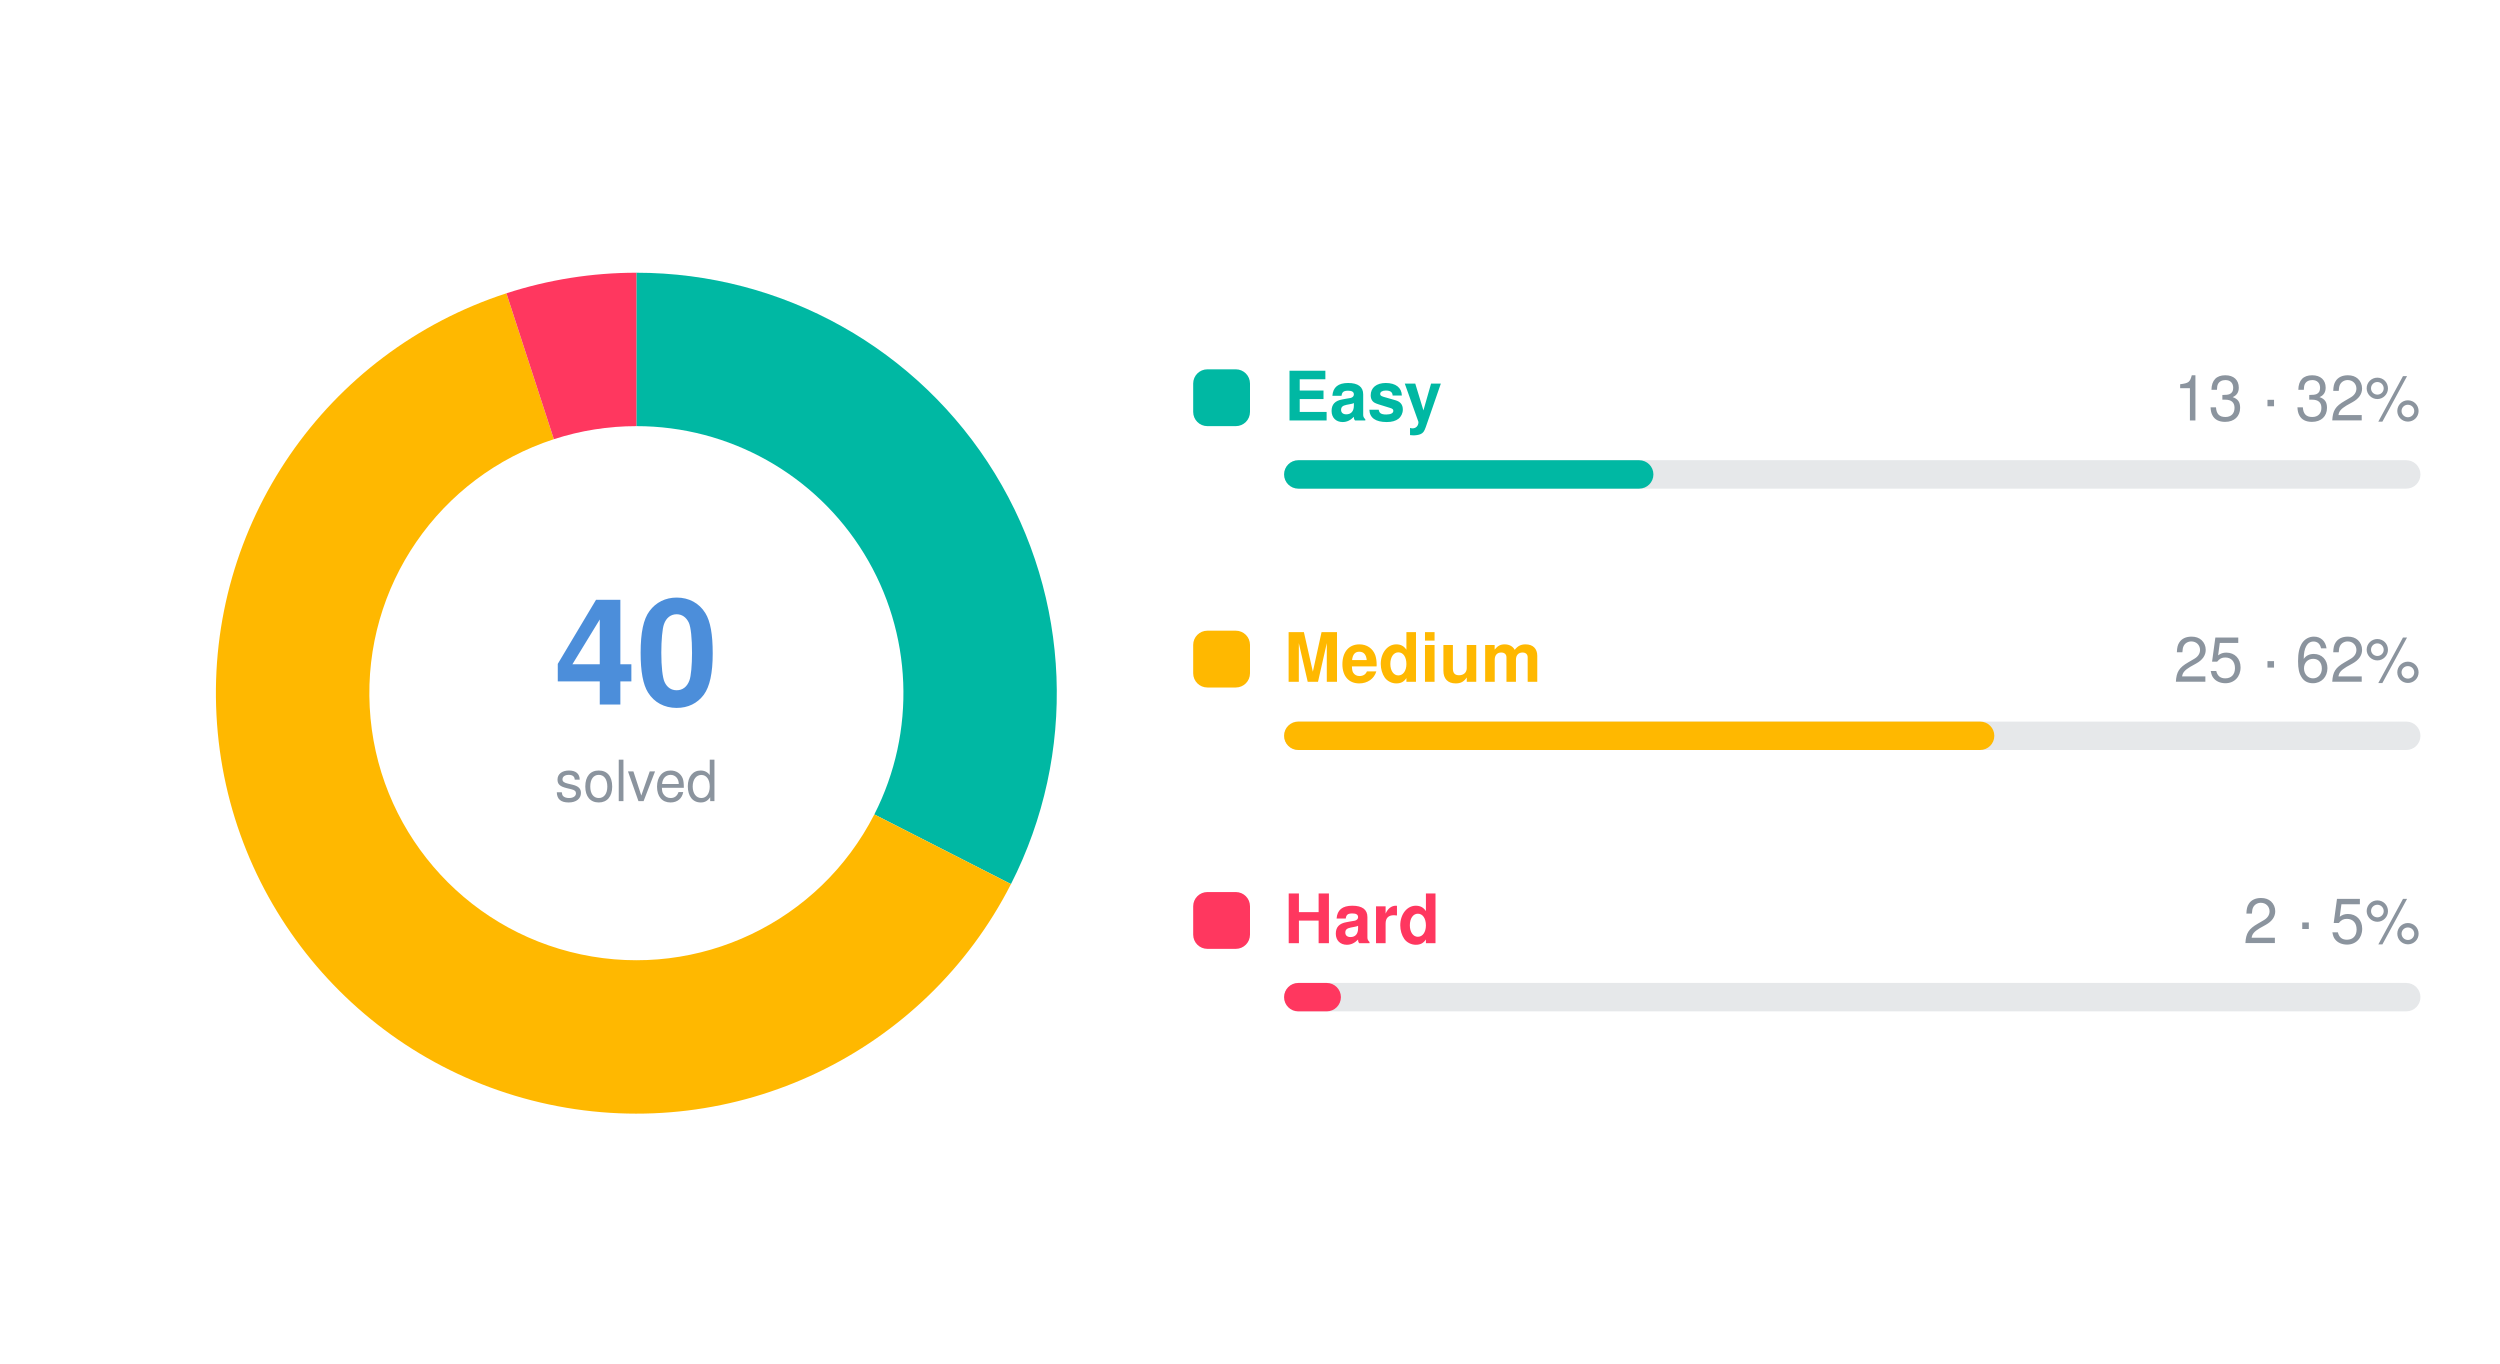
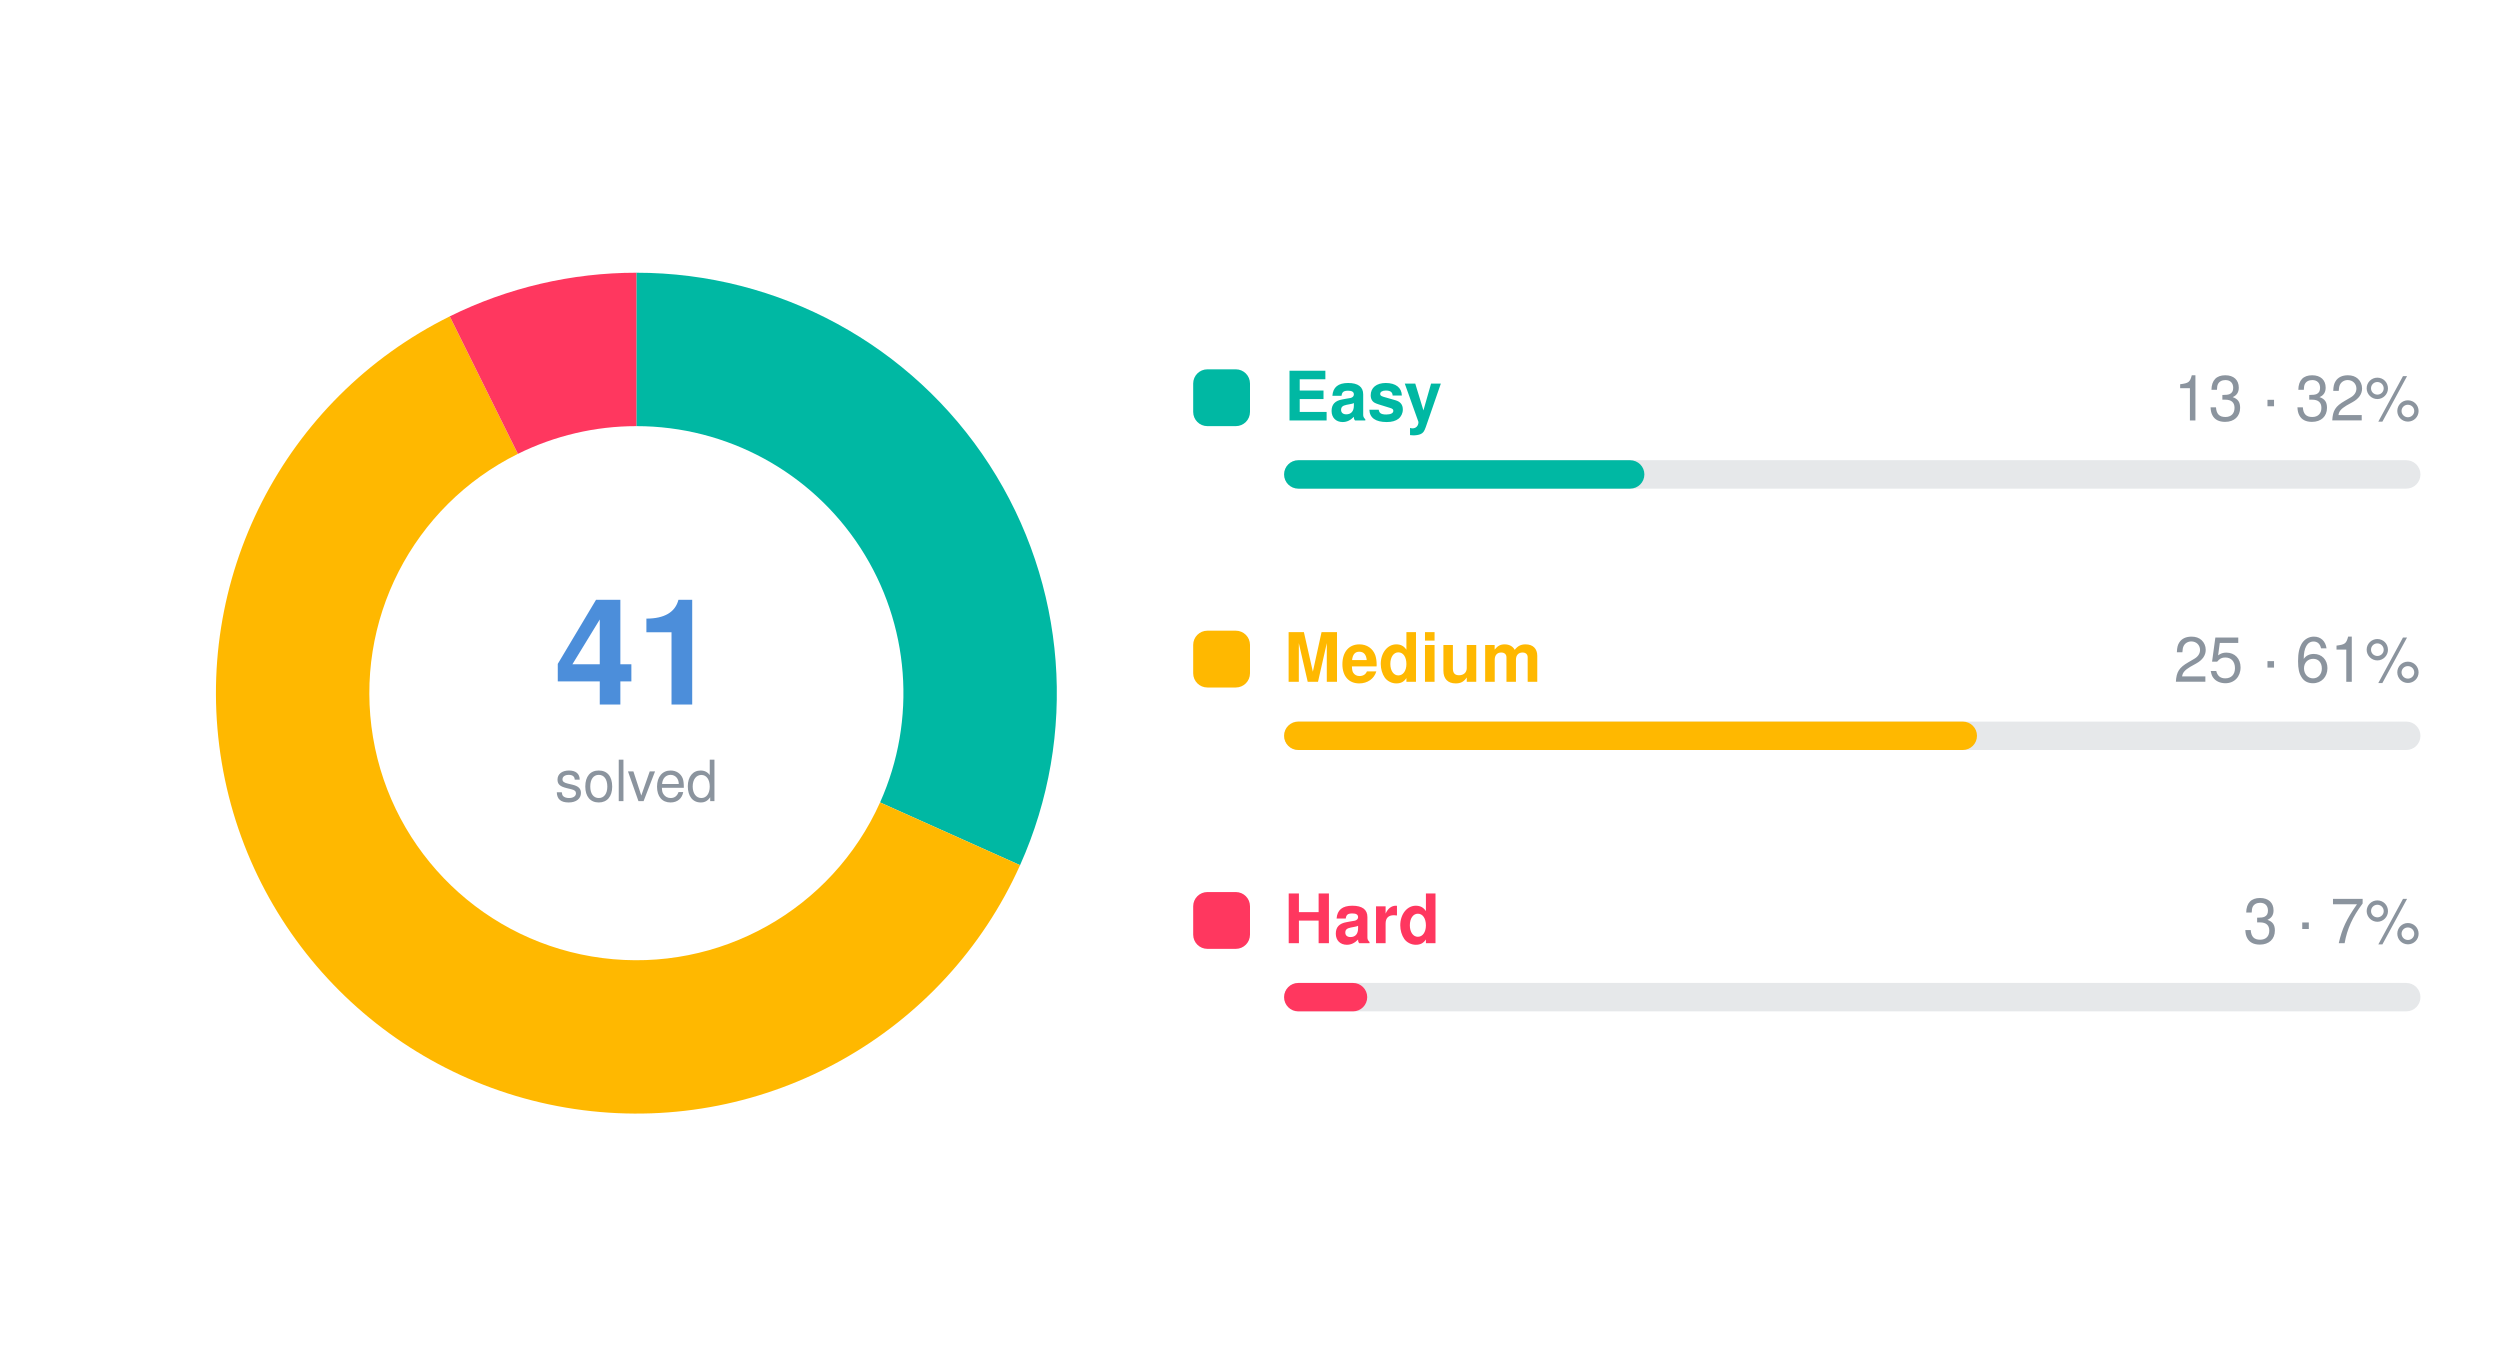
<svg xmlns="http://www.w3.org/2000/svg" viewBox="0 0 440 240" width="440" height="240" role="img" font-family="system-ui, -apple-system, Segoe UI, Helvetica, Arial, sans-serif">
-   <path d="M112 48 A74 74 0 0 1 177.93 155.6 L153.88 143.34 A47 47 0 0 0 112 75 Z" fill="#00b8a3" stroke="none" stroke-width="1" stroke-linejoin="round" stroke-linecap="round" opacity="1" />
-   <path d="M177.93 155.6 A74 74 0 1 1 89.13 51.62 L97.48 77.3 A47 47 0 1 0 153.88 143.34 Z" fill="#ffb800" stroke="none" stroke-width="1" stroke-linejoin="round" stroke-linecap="round" opacity="1" />
-   <path d="M89.13 51.62 A74 74 0 0 1 112 48 L112 75 A47 47 0 0 0 97.48 77.3 Z" fill="#ff375f" stroke="none" stroke-width="1" stroke-linejoin="round" stroke-linecap="round" opacity="1" />
-   <text x="112" y="124" font-size="26" fill="#4c8eda" text-anchor="middle" font-weight="700" opacity="1">40</text>
+   <path d="M112 48 A74 74 0 0 1 179.53 152.27 L154.89 141.23 A47 47 0 0 0 112 75 Z" fill="#00b8a3" stroke="none" stroke-width="1" stroke-linejoin="round" stroke-linecap="round" opacity="1" />
+   <path d="M179.53 152.27 A74 74 0 1 1 79.16 55.68 L91.15 79.88 A47 47 0 1 0 154.89 141.23 Z" fill="#ffb800" stroke="none" stroke-width="1" stroke-linejoin="round" stroke-linecap="round" opacity="1" />
+   <path d="M79.16 55.68 A74 74 0 0 1 112 48 L112 75 A47 47 0 0 0 91.15 79.88 Z" fill="#ff375f" stroke="none" stroke-width="1" stroke-linejoin="round" stroke-linecap="round" opacity="1" />
+   <text x="112" y="124" font-size="26" fill="#4c8eda" text-anchor="middle" font-weight="700" opacity="1">41</text>
  <text x="112" y="141" font-size="10" fill="#8b949e" text-anchor="middle" font-weight="normal" opacity="1">solved</text>
  <rect x="210" y="65" width="10" height="10" rx="2.5" fill="#00b8a3" opacity="1" />
  <text x="226" y="74" font-size="12" fill="#00b8a3" text-anchor="start" font-weight="600" opacity="1">Easy</text>
  <text x="426" y="74" font-size="11" fill="#8b949e" text-anchor="end" font-weight="normal" opacity="1">13 · 32%</text>
  <rect x="226" y="81" width="200" height="5" rx="2.5" fill="#8b949e" opacity="0.22" />
-   <rect x="226" y="81" width="65" height="5" rx="2.5" fill="#00b8a3" opacity="1" />
+   <rect x="226" y="81" width="63.41" height="5" rx="2.5" fill="#00b8a3" opacity="1" />
  <rect x="210" y="111" width="10" height="10" rx="2.5" fill="#ffb800" opacity="1" />
  <text x="226" y="120" font-size="12" fill="#ffb800" text-anchor="start" font-weight="600" opacity="1">Medium</text>
-   <text x="426" y="120" font-size="11" fill="#8b949e" text-anchor="end" font-weight="normal" opacity="1">25 · 62%</text>
+   <text x="426" y="120" font-size="11" fill="#8b949e" text-anchor="end" font-weight="normal" opacity="1">25 · 61%</text>
  <rect x="226" y="127" width="200" height="5" rx="2.5" fill="#8b949e" opacity="0.22" />
-   <rect x="226" y="127" width="125" height="5" rx="2.5" fill="#ffb800" opacity="1" />
+   <rect x="226" y="127" width="121.95" height="5" rx="2.5" fill="#ffb800" opacity="1" />
  <rect x="210" y="157" width="10" height="10" rx="2.5" fill="#ff375f" opacity="1" />
  <text x="226" y="166" font-size="12" fill="#ff375f" text-anchor="start" font-weight="600" opacity="1">Hard</text>
-   <text x="426" y="166" font-size="11" fill="#8b949e" text-anchor="end" font-weight="normal" opacity="1">2 · 5%</text>
+   <text x="426" y="166" font-size="11" fill="#8b949e" text-anchor="end" font-weight="normal" opacity="1">3 · 7%</text>
  <rect x="226" y="173" width="200" height="5" rx="2.5" fill="#8b949e" opacity="0.22" />
-   <rect x="226" y="173" width="10" height="5" rx="2.5" fill="#ff375f" opacity="1" />
+   <rect x="226" y="173" width="14.63" height="5" rx="2.5" fill="#ff375f" opacity="1" />
</svg>
